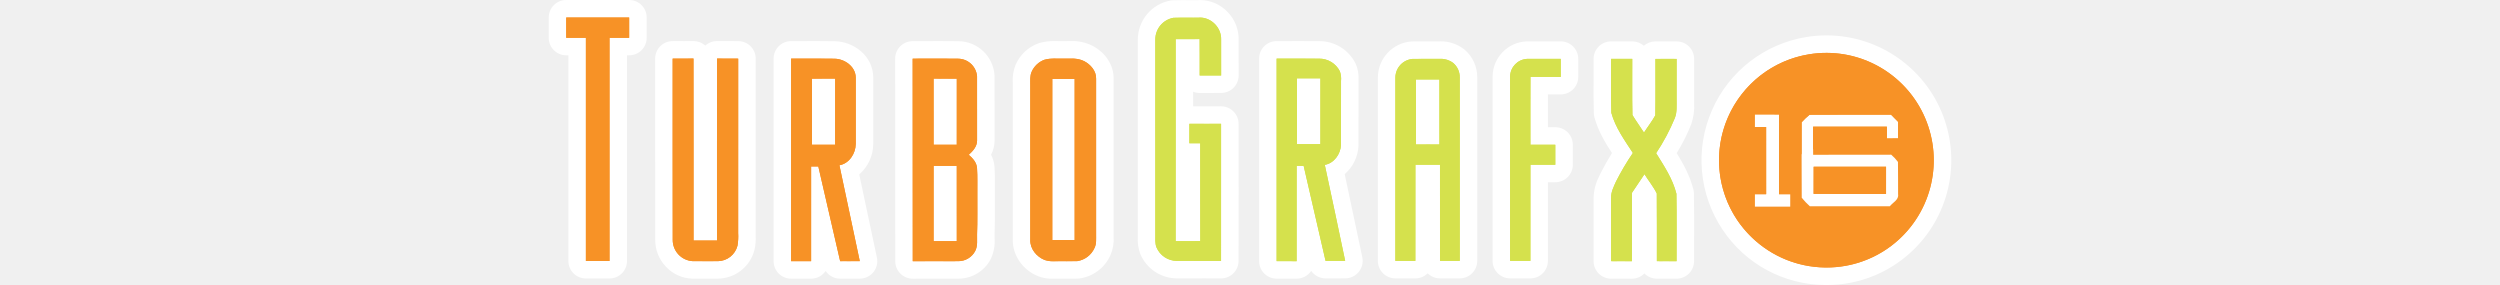
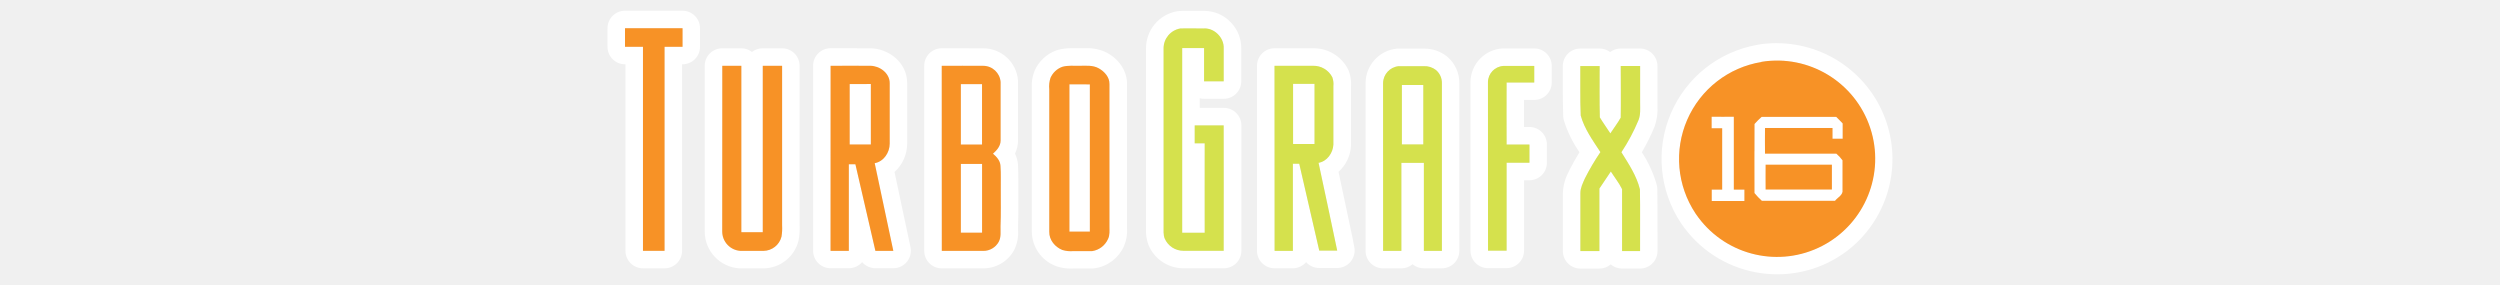
<svg xmlns="http://www.w3.org/2000/svg" id="Layer_1" data-name="Layer 1" viewBox="0 0 1000 114">
-   <path d="M378.693,31.45q2.009,0,4.02.01c-.018,8.808-.005,17.615-.009,26.427q-1.046.002-2.091.001-1.877,0-3.754-.001-1.71,0-3.421.004-.014-13.218-.005-26.441.746.001,1.491.001,1.884,0,3.768-.002m0-7-1.888.001-1.88.001-1.48-.001-.01,0a7,7,0,0,0-7,7l-.001,6.608q-.001,9.92.005,19.84a7,7,0,0,0,7,6.993l.021,0q1.701-.005,3.4-.004l1.874.001,1.88.001,2.101-.001a7,7,0,0,0,6.99-6.996q.002-4.81 0-9.618-.002-8.4.009-16.798a7,7,0,0,0-6.959-7.014q-2.032-.012-4.062-.01Z" fill="#fff" />
-   <path d="M429.855,31.565q.007,32.211.005,64.427-2.235.007-4.47.007-2.234,0-4.466-.007.014-32.211.005-64.427h8.927m0-7h-8.927a7,7,0,0,0-7,6.998q-.003,13.806-.001,27.613.001,18.407-.004,36.812a7,7,0,0,0,6.978,7.003q2.243.007,4.488.007,2.245,0,4.491-.007a7,7,0,0,0,6.979-7.003q-.008-18.409-.004-36.814.001-13.806-.001-27.612a7,7,0,0,0-7-6.998Z" fill="#fff" />
-   <path d="M528.161,31.336q0,13.163-.005,26.326-1.734-.005-3.467-.004-1.89,0-3.779.001-1.067,0-2.134-.001V31.336h9.384m0-7h-9.384a7,7,0,0,0-7,7V57.658a7,7,0,0,0,6.99,7l2.144.001,1.892-.001L524.69,64.659q1.723,0,3.447.004l.02,0a7,7,0,0,0,7-6.989q.015-9.406.006-18.813l-.002-7.525a7,7,0,0,0-7-7Z" fill="#fff" />
-   <path d="M575.761,31.79c.018,8.661.005,17.322.009,25.983q-.462.001-.923.001c-1.355,0-2.711-.004-4.066-.004-1.459,0-2.918.004-4.377.021-.046-8.666-.005-17.331-.018-25.997q1.063-.002,2.124-.001,1.894,0,3.787.001,1.731,0,3.463-.004m0-7-.021,0q-1.722.005-3.443.004l-1.891-.001-1.897-.001-2.135.001a7,7,0,0,0-6.99,7.011q.008,5.023-0,10.046c-.005,5.233-.009,10.644.019,15.977a7,7,0,0,0,7,6.963l.082-0c1.431-.017,2.863-.021,4.295-.021l2.024.002,2.042.002.933-.001a7,7,0,0,0,6.99-7.004q-.002-4.723-0-9.447.002-8.274-.009-16.547a7,7,0,0,0-7-6.985Z" fill="#fff" />
-   <path d="M334.066,31.451h.005m-.005,0c-.005,8.817.014,17.633-.009,26.45q-2.113-.019-4.223-.016-1.952,0-3.903.003-.568,0-1.135-.001-.007-13.218-.005-26.432,1.712-.005,3.424-.004,1.876,0,3.753.001,1.048,0,2.098-.001m0-7h-.01l-2.088.001-1.893-.001-1.86-.001q-1.723,0-3.444.004a7,7,0,0,0-6.979,7.007q.008,7.547.004,15.09-.001,5.668.001,11.338a7,7,0,0,0,6.99,6.996l1.146.001,1.958-.001,1.945-.001q2.079,0,4.16.015l.062 0a7,7,0,0,0,7-6.982q.022-8.512.01-17.024-.002-4.626-.001-9.252c.002-.064.003-.128.003-.192a6.998,6.998,0,0,0-6.989-7Zm0,14h0Z" fill="#fff" />
-   <path d="M373.444,66.347q2.004.012,4.01.01,1.885,0,3.77-.002.74,0,1.48.001.007,15.045.005,30.094-1.646.007-3.293.006-2.271,0-4.542-.003-.72,0-1.44.001c.005-10.034-.014-20.073.009-30.108m-0-7a7,7,0,0,0-7,6.984q-.022,9.685-.01,19.373.002,5.374.001,10.747a7,7,0,0,0,7,7.003h.01l1.429-.001,2.264.001,2.277.001q1.663,0,3.324-.006a7,7,0,0,0,6.969-7.01q-.012-9.024-.005-18.044.002-6.022 0-12.044a7,7,0,0,0-6.99-6.997l-1.491-.001-1.889.001-1.881.001q-1.985,0-3.969-.01l-.042-0Z" fill="#fff" />
-   <path d="M736.062,45.864c4.67,0,9.34.012,14.011.012q3.168,0,6.338-.01c.952.943,1.904,1.891,2.829,2.866-.037,2.211-.018,4.427-.018,6.638q-2.232,0-4.454.005c-.014-1.566-.014-3.131-.009-4.697h-29.526c.014,3.745-.037,7.494.027,11.238q5.362-.033,10.724-.028,6.008,0,12.015.007,4.245,0,8.491-.016a16.826,16.826,0,0,1,2.696,2.902c.101,4.303-.005,8.606.05,12.914.366,2.243-2.11,3.278-3.287,4.797H723.923a29.304,29.304,0,0,1-3.227-3.397c-.101-10.062-.014-20.124-.041-30.185a32.473,32.473,0,0,1,3.145-3.003q6.131-.052,12.263-.044m1.037,31.71q6.171,0,12.344-.007,2.486,0,4.972.004c0-3.626-.005-7.247.005-10.868q-5.35-.005-10.699-.004-5.851,0-11.701.001-3.279,0-6.559-.001c-.014,3.616.023,7.228-.018,10.845q5.828.036,11.656.03m-1.037-38.71c-4.921,0-8.721.014-12.322.044a7.001,7.001,0,0,0-4.074,1.35,23.088,23.088,0,0,0-3.068,2.798c-.261.272-.521.546-.793.807a7,7,0,0,0-2.151,5.068q.016,5.704-.002,11.409c-.01,6.164-.02,12.538.043,18.828a7,7,0,0,0,1.144,3.765,18.629,18.629,0,0,0,3.083,3.475c.329.307.64.598.839.816a7,7,0,0,0,5.161,2.271h32.026a7,7,0,0,0,5.448-2.605c.102-.098.315-.283.474-.423,1.351-1.178,4.847-4.227,4.359-9.235-.018-1.71-.012-3.463-.006-5.162.009-2.427.017-4.936-.041-7.45a7,7,0,0,0-.916-3.301,11.954,11.954,0,0,0-.836-1.27,6.975,6.975,0,0,0,1.791-4.676l-.002-1.675c-.003-1.674-.007-3.254.02-4.847a7,7,0,0,0-1.92-4.933c-.99-1.043-1.975-2.025-2.982-3.022a7,7,0,0,0-4.926-2.026l-.024,0q-3.156.011-6.314.01-3.499,0-6.997-.006-3.507-.004-7.014-.006Z" fill="#fff" />
-   <path d="M701.895,45.747q1.13.011,2.259.01c1.167,0,2.333-.005,3.5-.005,1.326,0,2.652.007,3.978.037-.046,10.629.005,21.259-.023,31.888,1.524.009,3.053.009,4.582.009,0,1.68-.005,3.355,0,5.036H701.886c-.005-1.68-.005-3.356,0-5.036H706.464q-.007-13.452-.005-26.899-2.293.007-4.573.005c-.005-1.68-.005-3.36.009-5.045m-0-7A7,7,0,0,0,694.896,45.69c-.014,1.71-.014,3.415-.009,5.121a7.003,7.003,0,0,0,4.577,6.55q.001,4.398-0,8.796-0,2.48-0,4.96a7.002,7.002,0,0,0-4.576,6.55c-.005,1.693-.005,3.381,0,5.074a7,7,0,0,0,7,6.981h14.305a7,7,0,0,0,7-7.019q-.005-1.667-.001-3.331l.001-1.686a7.003,7.003,0,0,0-4.574-6.568q.001-3.856-.003-7.713c-.004-5.767-.008-11.73.017-17.587a7,7,0,0,0-6.842-7.028c-1.52-.034-3.009-.039-4.136-.039l-1.766.003-1.734.003q-1.095,0-2.19-.009l-.069-0Z" fill="#fff" />
-   <path d="M730.256,110.493l-.328.002a46.059,46.059,0,0,1-37.995-20.592,46.437,46.437,0,0,1,31.209-71.649,45.265,45.265,0,0,1,7.38-.601,46.454,46.454,0,0,1,28.03,83.522,45.933,45.933,0,0,1-27.499,9.326S730.52,110.498,730.256,110.493Zm24.215-31.5c.171-.154.339-.301.501-.442.239-.208.569-.497.768-.704l-.003-.106c-.023-1.902-.018-3.803-.011-5.702.007-1.99.014-4.037-.018-6.055-.187-.191-.406-.396-.625-.598q-3.476.01-6.952.01l-12.13-.008q-5.358,0-10.719.028h-.021a3.495,3.495,0,0,1-1.113-.181c-.004,4.184.002,8.424.037,12.622.27.28.583.573.906.875.092.086.185.173.277.261Z" fill="#f79226" />
-   <path d="M730.521,21.152A42.955,42.955,0,0,1,756.443,98.382,42.514,42.514,0,0,1,731.054,107c-.257,0-.515-.003-.772-.008-.119.001-.236.002-.355.002A42.918,42.918,0,0,1,723.667,21.714a41.828,41.828,0,0,1,6.854-.562M701.886,50.792q2.28,0,4.573-.005.014,13.452.005,26.899H701.886c-.005,1.68-.005,3.355,0,5.036h14.305c-.005-1.68,0-3.356,0-5.036-1.529,0-3.058,0-4.582-.009.028-10.63-.023-21.259.023-31.888-1.326-.03-2.652-.037-3.978-.037-1.167,0-2.333.005-3.5.005q-1.129,0-2.259-.01c-.014,1.685-.014,3.365-.009,5.045m22.037,31.701h32.026c1.176-1.52,3.653-2.554,3.287-4.797-.055-4.308.05-8.611-.05-12.914a16.827,16.827,0,0,0-2.696-2.902q-4.247.019-8.493.016-6.005,0-12.01-.007-5.363,0-10.726.028c-.064-3.745-.014-7.494-.027-11.238h29.526c-.005,1.566-.005,3.131.009,4.697q2.225-.007,4.454-.005c0-2.211-.018-4.427.018-6.638-.925-.975-1.877-1.923-2.829-2.866q-3.168.011-6.335.01c-4.671,0-9.342-.012-14.013-.012q-6.132,0-12.264.044a32.472,32.472,0,0,0-3.145,3.003c.028,10.062-.06,20.124.041,30.186a29.304,29.304,0,0,0,3.227,3.397m6.597-68.34a48.974,48.974,0,0,0-7.953.648,49.937,49.937,0,0,0-33.529,77.071A49.598,49.598,0,0,0,729.927,113.994l.303-.001c.275.005.55.007.824.007a49.461,49.461,0,0,0,29.609-10.034,49.948,49.948,0,0,0-30.143-89.814Zm-2.874,54.751q4.17-.018,8.339-.015,2.999,0,5.999.004,3.006.003,6.012.004,2.118,0,4.235-.003c.002,1.025-.002,2.063-.006,3.126-.004,1.14-.008,2.303-.005,3.474H727.668c-.013-2.194-.019-4.395-.021-6.589Z" fill="#fff" />
-   <path d="M281.62,107.969q-2.284,0-4.566-.013a11.467,11.467,0,0,1-8.112-3.65,11.906,11.906,0,0,1-3.356-8.447c-.035-15.082-.03-30.264-.024-45.446q.004-13.485.001-26.971a3.5,3.5,0,0,1,3.488-3.502l4.718.001c1.193,0,2.386-.003,3.579-.019l.046-0a3.5,3.5,0,0,1,3.5,3.492q.051,22.091.023,44.185-.005,12.564-.002,25.127h2.388q.007-12.145-.002-24.288c-.006-14.757-.012-30.017.028-45.029a3.5,3.5,0,0,1,3.5-3.491c.021,0,.042,0,.062 0,1.098.02,2.194.023,3.291.023l2.365-.002c.927,0,1.855.003,2.782.015a3.5,3.5,0,0,1,3.455,3.504q-.032,23.324-.015,46.648l.001,23.126c-.008.466-.002.868.003,1.271a17.284,17.284,0,0,1-.381,4.622,11.696,11.696,0,0,1-11.216,8.839Z" fill="#f79226" />
-   <path d="M286.828,23.417c1.118.02,2.235.024,3.352.024.79,0,1.58-.002,2.37-.002.911,0,1.822.003,2.733.015q-.048,34.889-.014,69.778a22.05,22.05,0,0,1-.27,5.035,8.214,8.214,0,0,1-7.823,6.198l-.028-0q-2.747,0-5.496.004-2.288,0-4.575-.013a8.482,8.482,0,0,1-7.993-8.505c-.055-24.17-.009-48.341-.023-72.511q.668-.002,1.335-.002c1.131,0,2.261.003,3.391.003,1.201,0,2.403-.004,3.606-.02.055,24.267.005,48.538.023,72.804h9.384c.018-24.271-.037-48.538.027-72.809m-0-7a7,7,0,0,0-4.72,1.831,7,7,0,0,0-4.715-1.826l-.092.001c-1.172.015-2.343.019-3.513.019l-1.685-.002-1.706-.002-1.358.002a7,7,0,0,0-6.977,7.004q.008,13.461-.001,26.921c-.005,14.917-.011,30.342.024,45.518a15.44,15.44,0,0,0,4.328,10.842,14.92,14.92,0,0,0,10.534,4.729l.084.001q2.31.016,4.622.013l2.757-.002,2.739-.002a15.303,15.303,0,0,0,14.659-11.568,20.61,20.61,0,0,0,.465-5.442c-.005-.365-.011-.728-.004-1.09q.001-.066.001-.133.002-11.623-.002-23.247c-.003-15.249-.006-31.018.015-46.524a7,7,0,0,0-6.909-7.009c-.941-.012-1.883-.015-2.824-.015l-1.194.001-1.176.001c-1.075,0-2.151-.004-3.227-.023-.042-.001-.084-.001-.125-.001Z" fill="#fff" />
-   <path d="M336.057,107.965a3.5,3.5,0,0,1-3.411-2.717q-2.059-8.972-4.136-17.938-.279-1.208-.559-2.417.001,9.788-.004,19.574a3.5,3.5,0,0,1-3.5,3.497h-8.006a3.5,3.5,0,0,1-3.5-3.5V23.44a3.5,3.5,0,0,1,3.5-3.5c.006,0,1.805.007,2.699.007,1.31,0,6.568-.016,7.887-.016,2.274,0,4.549.012,6.821.055,5.711.077,11.887,4.511,11.948,10.988q.021,13.326,0,26.603A12.567,12.567,0,0,1,339.806,68.275q1.524,7.16,3.038,14.321,2.238,10.567,4.492,21.131a3.501,3.501,0,0,1-3.409,4.233q-1.969.007-3.937.006Zm-7.762-53.579s2.019-.001,2.268-0q.01-6.786.003-13.572l-0-5.862-2.272-0C328.296,38.859,328.296,54.386,328.296,54.386Z" fill="#f79226" />
-   <path d="M327.021,23.431c2.254,0,4.509.012,6.761.054,4.092.055,8.473,3.154,8.515,7.521q.021,13.28,0,26.565c-.032,3.832-2.591,7.823-6.532,8.533,2.728,12.786,5.411,25.576,8.148,38.357q-1.964.007-3.928.006-1.964,0-3.928-.001c-2.898-12.63-5.837-25.246-8.73-37.876-.957-.005-1.918-.005-2.875-.009q-.007,18.945-.005,37.885h-8.006V23.44q1.364.008,2.727.007c2.617,0,5.235-.016,7.853-.016m4.942,8.021q-1.874,0-3.748-.001-1.712,0-3.425.004.014,13.218.005,26.432.565.001,1.129.001,1.954,0,3.909-.003,2.11,0,4.223.016c.023-8.817.005-17.633.009-26.45q-1.052.002-2.102.001m-4.942-15.021q-1.974,0-3.948.008-1.953.006-3.905.008-1.345,0-2.688-.007l-.039-0a7,7,0,0,0-7,7v81.026a7,7,0,0,0,7,7h8.006a6.993,6.993,0,0,0,5.805-3.086,7.001,7.001,0,0,0,5.805,3.086l1.961.001,1.967.001q1.976,0,3.952-.006a7,7,0,0,0,6.82-8.466q-2.251-10.508-4.469-21.023-1.293-6.104-2.589-12.209a16.251,16.251,0,0,0,5.596-12.133c.014-8.868.014-17.813 0-26.634l-0-.055c-.083-8.801-8.069-14.356-15.42-14.455-1.956-.037-4.146-.055-6.855-.055Z" fill="#fff" />
-   <path d="M365.098,107.979a3.501,3.501,0,0,1-3.5-3.493q-.042-20.3-.019-40.6.007-20.212-.018-40.421a3.5,3.5,0,0,1,3.492-3.507l3.922-.012q3.249-.012,6.497-.016c2.601,0,5.201.011,7.8.047A11.183,11.183,0,0,1,394.319,30.417c.001.038.002.076.002.114q.021,7.537.009,15.079-.002,5.288 0,10.576a9.298,9.298,0,0,1-2.02,5.703,9.368,9.368,0,0,1,1.993,5.079c.173,2.44.157,4.868.141,7.215-.007,1.151-.016,2.303-0,3.453-.013,1.866-.006,3.659 0,5.453.014,3.508.028,7.134-.117,10.737-.015.459-.003.953.007,1.449a13.226,13.226,0,0,1-1.172,6.786,11.049,11.049,0,0,1-9.857,5.904l-11.688-.003q-3.248,0-6.498.017Zm14.106-15.023q-.006-7.315-.001-14.629l0-8.471s-2.119.001-2.267,0q-.012,7.97-.004,15.942l0,7.156Zm-0-38.567V48.295q-.001-6.674.003-13.345c-.16,0-2.273 0-2.273 0s-.001,14.051.002,19.437Z" fill="#f79226" />
-   <path d="M375.486,23.43c2.581,0,5.161.011,7.74.046l.017,0a7.675,7.675,0,0,1,7.578,7.063c.023,8.547,0,17.098.009,25.649.023,2.376-1.675,4.253-3.342,5.736,1.611,1.341,3.172,3.085,3.323,5.283.247,3.484.087,6.981.133,10.474-.041,5.333.101,10.671-.114,16.004-.073,2.266.348,4.692-.783,6.78a7.602,7.602,0,0,1-6.77,4.001q-1.574.004-3.147.003-4.259,0-8.517-.006-3.256,0-6.514.017c-.055-27.009.018-54.017-.037-81.021,3.475-.008,6.95-.028,10.424-.028m-.563,8.022q-.744,0-1.488-.001,0,13.218.005,26.441,1.711-.005,3.42-.004,1.879,0,3.758.001,1.043,0,2.088-.001c.005-8.812-.009-17.62.009-26.427q-2.008-.012-4.015-.01-1.888,0-3.776.002m-1.488,65.003q.72-.001,1.44-.001,2.27,0,4.541.003,1.647,0,3.293-.006-.021-15.052-.005-30.094-.742-.001-1.484-.001-1.885,0-3.77.002-2.004,0-4.006-.01c-.023,10.034-.005,20.073-.009,30.108m2.052-80.024q-3.256,0-6.514.016-1.963.007-3.927.012a7,7,0,0,0-6.984,7.014c.027,13.494.023,27.219.018,40.492-.005,13.282-.009,27.017.018,40.529a7,7,0,0,0,7,6.986l.042-0q3.236-.02,6.472-.017l4.25.003,4.267.003q1.581,0,3.163-.003a14.594,14.594,0,0,0,12.985-7.808,16.632,16.632,0,0,0,1.556-8.451c-.009-.469-.018-.913-.008-1.273.147-3.669.133-7.322.119-10.855-.007-1.781-.014-3.562-0-5.343q.001-.073-0-.146c-.014-1.104-.007-2.21.001-3.381.016-2.415.033-4.912-.151-7.496a12.278,12.278,0,0,0-1.367-4.827,12.251,12.251,0,0,0,1.403-5.725q-.006-5.264-0-10.528.004-7.557-.009-15.111-0-.114-.004-.228A14.581,14.581,0,0,0,383.275,16.476c-2.331-.031-4.808-.046-7.789-.046Zm4.948,15.021h0Z" fill="#fff" />
-   <path d="M421.116,107.979a11.658,11.658,0,0,1-4.578-.747,12.254,12.254,0,0,1-7.926-11.282l0-2.075q.007-30.057-0-60.125c.003-.323-0-.609-.003-.896a12.659,12.659,0,0,1,.843-5.535,12.483,12.483,0,0,1,7.179-6.725c.065-.023.131-.044.198-.064a18.448,18.448,0,0,1,5.175-.606c.445,0,.892.007,1.337.014.409.006.817.013,1.225.013.243,0,.486-.002.728-.009.031-.001.531.004.716.004.341,0,1.786-.019,2.165-.019a14.445,14.445,0,0,1,7.253,1.51c3.21,1.703,6.646,5.268,6.515,10.086q-.012,31.011.001,62.21c-.006.396-.001.731.003,1.068a12.283,12.283,0,0,1-.99,5.894,12.434,12.434,0,0,1-9.72,7.234c-.085.009-.17.014-.256.016-.897.021-1.794.027-2.691.027-.655,0-3.25-.014-3.892-.014q-.843,0-1.686.011Zm5.242-15.48c-.003-11.108-.003-57.434-.003-57.434h-1.927s.001,46.236-.003,57.434Z" fill="#f79226" />
-   <path d="M422.004,23.423c.852,0,1.706.027,2.555.027.276,0,.552-.003.827-.01q.311.006.626.006c.712,0,1.436-.018,2.159-.018a11.243,11.243,0,0,1,5.565,1.075c2.536,1.346,4.788,3.909,4.706,6.926q-.014,31.154,0,62.307c-.032,1.808.211,3.726-.623,5.406a9.052,9.052,0,0,1-6.922,5.306c-.868.02-1.736.026-2.604.026-1.305,0-2.609-.014-3.913-.014q-.859,0-1.719.01c-.072-.001-.145-.001-.217-.001-.441,0-.886.01-1.331.01a8.441,8.441,0,0,1-3.249-.485c-3.214-1.263-5.859-4.431-5.754-7.997q.007-31.119,0-62.248c.018-1.671-.165-3.433.536-5.003a8.94,8.94,0,0,1,5.15-4.852,15.068,15.068,0,0,1,4.207-.47m3.385,72.576q2.234,0,4.47-.007-.014-32.218-.005-64.427h-8.927q-.007,32.211-.005,64.427,2.232.007,4.466.007m-3.385-79.576a21.689,21.689,0,0,0-6.145.743q-.201.058-.398.128A15.856,15.856,0,0,0,406.232,25.944a16.085,16.085,0,0,0-1.124,6.947c.003.262.006.523.004.781l-0.0.08q.014,31.082,0,62.16c-.126,6.177,4.031,12.154,10.151,14.58a15.099,15.099,0,0,0,5.853.987c.249,0,.497-.003.746-.005.196-.002.391-.004.586-.004l.158.001.06 0.0.093-.001q.812-.011,1.625-.01c.639,0,1.279.003,1.919.007.665.003,1.329.007,1.994.007.922,0,1.845-.007,2.767-.028q.257-.006.514-.031a15.968,15.968,0,0,0,12.54-9.211,15.683,15.683,0,0,0,1.33-7.446c-.004-.301-.009-.601-.004-.897q.001-.063.001-.126-.007-31.113-0-62.227c.099-5.312-3.101-10.343-8.377-13.163a17.907,17.907,0,0,0-8.894-1.917c-.393,0-.785.005-1.177.01-.329.004-.657.009-.983.009-.163,0-.326-.001-.488-.004q-.069-.001-.138-.001-.095,0-.19.003c-.212.006-.424.008-.637.008-.388,0-.777-.006-1.167-.012-.463-.007-.926-.014-1.388-.014Z" fill="#fff" />
-   <path d="M737.225,81.074q-5.902,0-11.804-.03a3.501,3.501,0,0,1-3.479-3.54c.025-2.182.021-4.362.018-6.543q-.003-2.137.001-4.274a3.499,3.499,0,0,1,3.5-3.486l28.961.004a3.499,3.499,0,0,1,3.497,3.509q-.01,3.996-.005,7.996l.001,2.863a3.499,3.499,0,0,1-3.5,3.5l-5.099-.005Z" fill="#f79226" />
-   <path d="M725.462,66.699q3.272.002,6.545.001,5.858,0,11.718-.001,5.347,0,10.696.004c-.009,3.621-.005,7.242-.005,10.868q-2.488-.005-4.974-.004-6.171,0-12.343.007-5.828,0-11.655-.03c.041-3.616.005-7.228.018-10.845m-0-7a7,7,0,0,0-7,6.973c-.005,1.433-.003,2.866-.001,4.298.004,2.135.007,4.343-.017,6.493A7,7,0,0,0,725.4,84.544c3.393.021,7.001.03,11.699.03q3.088,0,6.177-.003,3.083-.003,6.166-.003,2.481,0,4.96.004h.013a7,7,0,0,0,7-7l-.001-2.718q-.001-4.068.005-8.132a7,7,0,0,0-6.993-7.018q-5.351-.005-10.702-.004h-.114l-5.804.001-5.801.001-6.542-.001Z" fill="#fff" />
-   <path d="M234.354,107.891a3.5,3.5,0,0,1-3.5-3.5V18.626h-4.365a3.5,3.5,0,0,1-3.5-3.5V7a3.5,3.5,0,0,1,3.5-3.5h25.178a3.5,3.5,0,0,1,3.5,3.5v8.125a3.5,3.5,0,0,1-3.5,3.5H247.302v85.766a3.5,3.5,0,0,1-3.5,3.5Z" fill="#f79226" />
-   <path d="M251.667,7v8.125h-7.865v89.266h-9.448V15.125h-7.864V7h25.177m0-7H226.489a7,7,0,0,0-7,7v8.125a7,7,0,0,0,7,7h.865v82.266a7,7,0,0,0,7,7h9.448a7,7,0,0,0,7-7V22.125h.865a7,7,0,0,0,7-7V7a7,7,0,0,0-7-7Z" fill="#fff" />
-   <path d="M488.396,107.865q-3.312-.021-6.623-.018l-11.061.009a12.394,12.394,0,0,1-11.361-7.604,13.484,13.484,0,0,1-.729-5.427c.005-.36.011-.72.004-1.075l.001-22.462q.003-27.673-.006-55.346A12.318,12.318,0,0,1,468.844,3.661a3.542,3.542,0,0,1,.4-.039c1.08-.042,2.254-.061,3.696-.061.743,0,1.487.005,2.23.01.729.005,1.457.009,2.186.009q.922,0,1.845-.013.471-.042.939-.042A11.786,11.786,0,0,1,488.596,7.311a11.919,11.919,0,0,1,3.358,8.635l-.003,2.692c-.005,3.843-.011,7.685.008,11.523a3.5,3.5,0,0,1-3.467,3.517c-1.322.013-2.643.016-3.964.016l-4.662-.002a3.5,3.5,0,0,1-3.5-3.49q-.007-2.734,0-5.467.004-2.788-0-5.575c-.367 0-2.1,0-2.6-.001q-.018,13.748-.015,27.498a3.481,3.481,0,0,1,1.987-.624l7.698.002q2.484,0,4.968-.016h.027a3.5,3.5,0,0,1,3.5,3.496c.022,17.991.046,36.58-.014,54.862a3.5,3.5,0,0,1-3.5,3.488ZM476.607,92.956q-.029-10.481-.011-20.961.003-5.59.002-11.18h-.852a3.486,3.486,0,0,1-1.994-.623q.001,2.247.001,4.493.004,14.136.001,28.269S476.353,92.957,476.607,92.956Z" fill="#d5e14d" />
-   <path d="M480.141,7.026a8.703,8.703,0,0,1,8.313,8.833c-.005,4.775-.018,9.549.005,14.319q-1.96.019-3.918.015-1.809,0-3.618-.003-.528,0-1.056.001c-.014-4.852.027-9.7-.023-14.553q-2.286.023-4.571.021-2.5,0-5.001-.017-.062,40.403-.018,80.811.791-.003,1.581-.003c1.336,0,2.673.005,4.01.005,1.424,0,2.849-.006,4.274-.03-.05-13.037-.009-26.075-.023-39.112h-4.349V49.533q1.001-.002,2.002-.002,2.831,0,5.663.004,2.509,0,5.02-.016.034,27.425-.014,54.846-3.306-.021-6.612-.018c-3.282,0-6.564.009-9.846.009q-.622,0-1.244-0l-.022,0a8.864,8.864,0,0,1-8.086-5.388c-.677-1.68-.449-3.52-.481-5.283q-0-38.906-.005-77.812a8.823,8.823,0,0,1,7.256-8.753c1.185-.046,2.371-.058,3.557-.058,1.473,0,2.948.019,4.422.019.681,0,1.361-.004,2.042-.016a7.042,7.042,0,0,1,.742-.039m.001-7h-.001c-.37,0-.743.015-1.113.044q-.835.012-1.67.011c-.722,0-1.444-.005-2.165-.01-.752-.005-1.505-.01-2.256-.01-1.486,0-2.702.02-3.826.063a6.999,6.999,0,0,0-.8.077,15.908,15.908,0,0,0-13.187,15.797q.015,27.671.006,55.34L455.128,93.685q0,.064.001.127c.006.317-0.0.638-.005.959a16.688,16.688,0,0,0,.984,6.794,15.96,15.96,0,0,0,14.586,9.791l1.266 0q2.466,0,4.933-.005,2.457-.003,4.913-.005,3.285,0,6.569.018l.044 0a7,7,0,0,0,7-6.977c.06-18.288.036-36.879.014-54.858a7.017,7.017,0,0,0-7.001-7.011l-.052 0q-2.483.019-4.967.016l-2.825-.002-2.839-.002-.497 0q0-2.919.001-5.844a6.98,6.98,0,0,0,2.613.504h.011l1.045-.001,1.802.001,1.816.001q1.992,0,3.985-.016a7,7,0,0,0,6.933-7.033c-.018-3.793-.013-7.663-.008-11.406l.003-2.719a15.439,15.439,0,0,0-4.317-11.115A15.297,15.297,0,0,0,480.142.026Z" fill="#fff" />
-   <path d="M513.83,107.965c-1.069,0-2.139-.001-3.207-.009a3.5,3.5,0,0,1-3.476-3.502q.016-32.386.003-64.774l-.003-16.235a3.501,3.501,0,0,1,3.5-3.5l10.028-.008q3.413,0,6.824.021l.085-0a12.768,12.768,0,0,1,11.51,7.021,9.945,9.945,0,0,1,.816,4.675c-.002.221-.005.441-.001.659-.012,4.836-.011,9.6-.009,14.364q.001,5.665-.004,11.331c0,.059-.002.118-.005.177a12.371,12.371,0,0,1-5.927,9.932c2.326,10.79,4.624,21.713,6.853,32.305l.674,3.205a3.5,3.5,0,0,1-3.418,4.221q-3.932.007-7.853.005a3.5,3.5,0,0,1-3.411-2.717q-2.316-10.084-4.647-20.158.001,9.75-.014,19.502a3.501,3.501,0,0,1-3.5,3.492Zm8.447-53.806,2.384-0q.007-7.541.002-15.082l-.001-4.24h-2.385Z" fill="#d5e14d" />
-   <path d="M520.689,23.437q3.393,0,6.786.021.056-.001.111-.001a9.222,9.222,0,0,1,8.353,5.036,8.774,8.774,0,0,1,.471,3.882c-.023,8.542,0,17.084-.014,25.626-.188,3.621-2.751,7.311-6.482,7.938,2.77,12.79,5.457,25.599,8.153,38.407q-3.928.007-7.846.005-4.367-19.014-8.766-38.009-1.401.014-2.792.018c-.009,12.703.014,25.406-.014,38.11q-1.337-.007-2.673-.006-1.065,0-2.129.001-1.601,0-3.2-.009.02-40.506-0-81.012.588 0,1.177 0c2.954,0,5.91-.008,8.865-.008m.225,34.223q1.888,0,3.775-.001,1.734,0,3.468.004.021-13.163.005-26.327h-9.384V57.658q1.069.002,2.137.001m-.225-41.223q-2.221,0-4.443.004-2.212.003-4.423.004l-1.171-0h-.006a7,7,0,0,0-7,7.001l.003,13.724q.007,33.642-.002,67.283a7,7,0,0,0,6.952,7.003q1.623.011,3.248.009l1.067-0,1.061-0q1.318,0,2.637.006l.036 0a7.001,7.001,0,0,0,5.826-3.12,7,7,0,0,0,5.746,3.001q3.927,0,7.859-.005a7,7,0,0,0,6.838-8.442l-.779-3.699c-2.04-9.693-4.139-19.666-6.264-29.559a15.892,15.892,0,0,0,5.512-11.282q.009-.175.009-.351.009-5.703.004-11.406-.002-7.106.01-14.213 0-.072-.001-.144c-.003-.187-.001-.377.001-.567a13.331,13.331,0,0,0-1.158-6.214,16.108,16.108,0,0,0-14.666-9.012l-.098.001q-3.399-.025-6.799-.021Z" fill="#fff" />
-   <path d="M558.145,107.851a3.499,3.499,0,0,1-3.5-3.501V74.688q-.003-21.864.005-43.729a11.074,11.074,0,0,1,10.163-10.882c.038-.002.076-.003.114-.003,1.317-.019,2.634-.023,3.952-.023l4.278.005q1.408,0,2.815-.011l.204-.001a11.546,11.546,0,0,1,7.351,2.46,10.885,10.885,0,0,1,3.867,8.465c-.003,16.301,0,73.382,0,73.382a3.501,3.501,0,0,1-3.5,3.5h-7.896a3.5,3.5,0,0,1-3.5-3.499s0-28.796-.003-34.955c0,0-2.406.001-2.835.001q-.009,7.768-.004,15.536.001,9.715-.01,19.429a3.501,3.501,0,0,1-3.5,3.493Zm14.125-53.58V48.282q.001-6.494-.004-12.988l-2.378-.001q0,3.272-.003,6.545-.006,6.216.004,12.432c.292-0.0.583-0.0.875-0Z" fill="#d5e14d" />
-   <path d="M576.178,23.544a8.042,8.042,0,0,1,5.126,1.663,7.4,7.4,0,0,1,2.591,5.754q-.007,36.695,0,73.39h-7.897q-.007-19.226-.005-38.457-2.46.003-4.92.005-2.455,0-4.909-.009c-.023,12.822.005,25.644-.018,38.467q-2.002-.007-4.001-.006-2,0-4.001.001.007-36.695.005-73.39a7.551,7.551,0,0,1,6.825-7.388c1.297-.018,2.593-.022,3.89-.022,1.433,0,2.865.006,4.298.006q1.42,0,2.84-.011.087-.001.175-.001m-3.881,8.25q-1.894,0-3.787-.001-1.062,0-2.124.001c.014,8.666-.027,17.331.018,25.997,1.458-.017,2.917-.021,4.375-.021,1.355,0,2.71.004,4.064.004q.463,0,.926-.001c-.005-8.661.009-17.322-.009-25.983q-1.733.005-3.463.004m3.881-15.25q-.132,0-.263.002-1.376.012-2.752.01l-2.135-.003-2.163-.003c-1.328,0-2.657.005-3.985.023q-.115.002-.229.007A14.473,14.473,0,0,0,551.15,30.926q-.013,22.066-.005,44.07.002,14.677 0,29.354a7,7,0,0,0,7,7.001l2.004-.001,1.997-.001q1.988,0,3.977.006l.024,0a7,7,0,0,0,4.928-2.029,6.978,6.978,0,0,0,4.923,2.024h7.897a7,7,0,0,0,7-7l-.001-24.464q-.001-24.462.001-48.925a14.425,14.425,0,0,0-5.17-11.183,15.05,15.05,0,0,0-9.547-3.236Z" fill="#fff" />
-   <path d="M604.037,107.851a3.499,3.499,0,0,1-3.5-3.501c.003-16.409,0-73.838,0-73.838a10.626,10.626,0,0,1,10.181-10.453c1.403-.006,2.766-.008,4.129-.008l6.996.005,2.451-.002a3.499,3.499,0,0,1,3.5,3.5v7.21a3.501,3.501,0,0,1-3.5,3.5c-.003,0-8.029.001-8.624-0q-.023,7.427-.007,14.853.003,2.635.004,5.27c.45,0,6.452.001,6.452.001a3.5,3.5,0,0,1,3.5,3.5l-.001,2.255c-.002,1.911-.004,3.822.006,5.733a3.501,3.501,0,0,1-3.489,3.518q-2.109.006-4.217.006l-2.254-.002q-.007,9.948-.002,19.899l.001,15.056a3.5,3.5,0,0,1-3.5,3.499Z" fill="#d5e14d" />
-   <path d="M614.892,23.552q3.487,0,6.974.005,1.213,0,2.428-.002v7.21q-.972-.002-1.944-.002-2.462,0-4.923.003-2.621,0-5.241-.02c-.05,9.05-.014,18.096-.018,27.146q2.475-.007,4.952-.006,2.499,0,5.0.001c0,2.669-.009,5.338.005,8.006q-2.104.006-4.208.005-2.874,0-5.748-.005-.021,19.226-.005,38.457h-8.125q.007-36.922,0-73.839a7.186,7.186,0,0,1,6.734-6.954q2.061-.008,4.121-.007m0-7q-2.075,0-4.149.007l-.078.001a14.182,14.182,0,0,0-13.627,13.899l-0.0.054.001,24.611q.001,24.612-.001,49.227a7,7,0,0,0,7,7.001h8.125a7,7,0,0,0,7-6.997q.003-7.695-0-15.391-.002-8.032-0-16.064,1.49-.001,2.981-.005a7,7,0,0,0,6.981-7.036c-.01-1.891-.008-3.783-.006-5.674l.002-2.296a7,7,0,0,0-7-7l-2.498-.001-.456-0q-.001-.865-.002-1.729c-.004-3.744-.007-7.567-.001-11.393l.733-.001,2.455-.002,1.928.002h.016a7,7,0,0,0,7-7V23.554a7,7,0,0,0-7-7l-.014,0-2.414.002-3.48-.003-3.494-.003Z" fill="#fff" />
-   <path d="M652.711,107.984c-1.14-.018-2.278-.021-3.417-.021l-4.871.003a3.501,3.501,0,0,1-3.487-3.498l.001-9.941q.003-7.731-.005-15.461a16.46,16.46,0,0,1,1.961-7.18s.356-.786.378-.831a100.961,100.961,0,0,1,5.689-9.877c-3.06-4.626-6.222-9.41-7.797-15.095a3.469,3.469,0,0,1-.125-.819c-.148-4.5-.126-9.05-.104-13.451.014-2.742.027-5.484.001-8.225a3.501,3.501,0,0,1,3.5-3.534h8.469a3.5,3.5,0,0,1,3.5,3.476c.02,2.873.009,5.748-.002,8.623-.016,4.215-.032,8.564.054,12.836.373.594.762,1.186,1.163,1.784.356-.531.698-1.058,1.016-1.589.067-4.634.054-9.346.04-13.913-.008-2.572-.016-5.145-.01-7.716a3.5,3.5,0,0,1,3.482-3.492q2.272-.011,4.543-.012,1.992,0,3.985.012a3.5,3.5,0,0,1,3.477,3.518c-.018,3.51-.015,7.02-.011,10.53l.002,5.591c-.007.519-.001.999.005,1.479a18.736,18.736,0,0,1-.928,7.253,75.494,75.494,0,0,1-6.649,12.822c2.967,4.743,5.971,9.665,7.392,15.411a3.499,3.499,0,0,1,.102.773c.117,6.155.096,12.402.075,18.443q-.015,4.293-.015,8.586a3.501,3.501,0,0,1-3.5,3.505h-.024q-1.727-.012-3.452-.01h-4.408a3.501,3.501,0,0,1-3.493-3.489q-.016-5.238.001-10.477c.009-5.166.018-10.498-.03-15.749-.418-.77-.903-1.532-1.425-2.307q-.759,1.118-1.512,2.24-.001,3.916.006,7.83c.008,6.059.016,12.323-.024,18.492a3.501,3.501,0,0,1-3.5,3.478Z" fill="#d5e14d" />
-   <path d="M666.708,23.551q1.972,0,3.944.012c-.027,5.379-.005,10.758-.009,16.137-.032,2.499.238,5.081-.687,7.471a81.287,81.287,0,0,1-7.507,14.095c3.191,5.127,6.651,10.318,8.116,16.242.169,8.982.046,17.981.06,26.967q-1.705-.012-3.409-.01-1.603,0-3.206.002-.631,0-1.263-.001c-.027-9.027.055-18.055-.037-27.077-1.328-2.733-3.328-5.123-4.921-7.718-1.639,2.509-3.36,4.958-5.008,7.457-.005,9.119.041,18.238-.018,27.357-1.16-.017-2.319-.022-3.477-.022-1.237,0-2.473.005-3.709.005q-.57,0-1.141-.002c-.005-8.469.009-16.938-.005-25.406-.037-2.298,1.062-4.399,1.973-6.445a102.798,102.798,0,0,1,6.748-11.435c-3.305-5.067-6.981-10.13-8.615-16.031-.238-7.187-.032-14.397-.101-21.593h8.469c.05,7.485-.105,14.978.073,22.458,1.437,2.399,3.113,4.656,4.614,7.022,1.474-2.316,3.2-4.482,4.527-6.889.128-7.521.027-15.056.046-22.582q2.272-.011,4.543-.012m0-7q-2.288,0-4.577.012A6.973,6.973,0,0,0,657.54,18.309a6.974,6.974,0,0,0-4.636-1.755h-8.469a7,7,0,0,0-7,7.067c.026,2.699.012,5.472-.002,8.153-.022,4.44-.046,9.031.106,13.605a6.999,6.999,0,0,0,.25,1.637c1.491,5.385,4.291,10.04,7.002,14.196-1.786,2.871-3.323,5.607-4.655,8.283q-.067.135-.128.272c-.099.224-.201.448-.304.673a19.96,19.96,0,0,0-2.274,8.671q.012,7.594.005,15.187-.002,5.086-0,10.172a7,7,0,0,0,6.977,6.996l1.164.002,1.868-.003,1.841-.003c1.124,0,2.248.004,3.373.021.035.001.069.001.104.001a7,7,0,0,0,4.896-1.998q.053-.052.104-.104a6.979,6.979,0,0,0,4.971,2.084l1.276.001,1.609-.001,1.597-.001q1.68,0,3.36.01l.049 0a7,7,0,0,0,7-7.011q-.007-4.284.015-8.571c.02-6.059.041-12.324-.075-18.517a7.003,7.003,0,0,0-.203-1.548c-1.354-5.477-4.035-10.281-6.681-14.589a71.605,71.605,0,0,0,5.82-11.581,21.973,21.973,0,0,0,1.148-8.518c-.005-.452-.011-.902-.005-1.35l.001-.084q.002-2.852-.002-5.704c-.003-3.467-.007-6.935.011-10.402a7,7,0,0,0-6.955-7.036q-1.995-.013-3.99-.012Z" fill="#fff" />
-   <path d="M723.667,21.714a42.951,42.951,0,0,1,32.776,76.668,43.095,43.095,0,0,1-61.588-10.405A42.937,42.937,0,0,1,723.667,21.714ZM701.895,45.747c-.014,1.685-.014,3.365-.009,5.045q2.28,0,4.573-.005.014,13.452.005,26.899h-4.578c-.005,1.68-.005,3.355,0,5.035h14.305c-.005-1.68,0-3.355,0-5.035-1.529,0-3.058,0-4.582-.009.027-10.629-.023-21.259.023-31.888C708.387,45.715,705.141,45.779,701.895,45.747Zm18.76,3.163c.027,10.062-.06,20.124.041,30.186a29.306,29.306,0,0,0,3.227,3.397h32.026c1.176-1.52,3.653-2.554,3.287-4.797-.055-4.308.05-8.611-.05-12.914a16.828,16.828,0,0,0-2.696-2.902c-10.41.046-20.819-.027-31.229.037-.064-3.745-.014-7.494-.027-11.238H754.759c-.005,1.566-.005,3.131.009,4.697q2.225-.007,4.454-.005c0-2.211-.018-4.427.018-6.638-.925-.975-1.877-1.923-2.829-2.866-10.872.037-21.744-.05-32.612.041A32.476,32.476,0,0,0,720.655,48.91Z" fill="#f79226" />
-   <path d="M269.062,23.44c2.779-.009,5.553.018,8.331-.018.055,24.267.005,48.538.023,72.804h9.384c.018-24.271-.037-48.538.027-72.809,2.82.05,5.635,0,8.455.037q-.048,34.889-.014,69.778a22.049,22.049,0,0,1-.27,5.035,8.213,8.213,0,0,1-7.851,6.198c-3.355,0-6.716.014-10.071-.009a8.482,8.482,0,0,1-7.993-8.505C269.03,71.781,269.076,47.61,269.062,23.44Z" fill="#f79226" />
-   <path d="M316.442,23.44c5.777.032,11.563-.064,17.34.046,4.092.055,8.473,3.154,8.515,7.521q.021,13.28,0,26.565c-.032,3.832-2.591,7.823-6.532,8.533,2.728,12.786,5.411,25.576,8.148,38.357-2.618.009-5.237.005-7.855.005-2.898-12.63-5.837-25.246-8.73-37.876-.957-.005-1.918-.005-2.875-.009q-.007,18.945-.005,37.885h-8.006Zm8.35,8.016q.014,13.218.005,26.432c3.085.005,6.171-.014,9.261.014.023-8.817.005-17.633.009-26.45C330.971,31.455,327.881,31.446,324.791,31.455Z" fill="#f79226" />
-   <path d="M365.062,23.458c6.056-.014,12.113-.064,18.164.018a7.675,7.675,0,0,1,7.594,7.063c.023,8.547,0,17.098.009,25.649.023,2.376-1.675,4.253-3.342,5.736,1.611,1.341,3.172,3.085,3.323,5.283.247,3.484.087,6.981.133,10.474-.041,5.333.101,10.671-.114,16.004-.073,2.266.348,4.692-.783,6.78a7.602,7.602,0,0,1-6.77,4.001c-6.061.014-12.117-.023-18.178.014C365.043,77.471,365.117,50.462,365.062,23.458Zm8.373,7.993q0,13.218.005,26.441c3.09-.009,6.175,0,9.265-.005.005-8.812-.009-17.62.009-26.427C379.619,31.442,376.529,31.455,373.434,31.451Zm.009,34.896c-.023,10.034-.005,20.073-.009,30.108,3.09-.005,6.185.009,9.274-.005q-.021-15.052-.005-30.094C379.619,66.351,376.529,66.365,373.443,66.347Z" fill="#f79226" />
-   <path d="M417.797,23.893c2.463-.71,5.058-.385,7.59-.453,2.788.055,5.8-.343,8.35,1.062,2.536,1.346,4.788,3.909,4.706,6.926q-.014,31.154,0,62.307c-.032,1.808.211,3.726-.623,5.406a9.052,9.052,0,0,1-6.922,5.306c-2.747.064-5.493-.014-8.235.023a12.724,12.724,0,0,1-4.797-.476c-3.214-1.263-5.859-4.431-5.754-7.997q.007-31.119,0-62.248c.018-1.671-.165-3.433.536-5.003A8.94,8.94,0,0,1,417.797,23.893Zm3.131,7.672q-.007,32.211-.005,64.427,4.463.014,8.936,0-.014-32.218-.005-64.427Z" fill="#f79226" />
-   <path d="M725.462,66.699q14.475.007,28.959.005c-.009,3.621-.005,7.242-.005,10.868-9.659-.018-19.318.032-28.972-.027C725.484,73.928,725.448,70.316,725.462,66.699Z" fill="#f79226" />
-   <polygon points="234.354 15.125 226.489 15.125 226.489 7 251.667 7 251.667 15.125 243.802 15.125 243.802 104.391 234.354 104.391 234.354 15.125" fill="#f79226" />
-   <path d="M462.123,15.873a8.823,8.823,0,0,1,7.256-8.753c3.337-.128,6.679.005,10.021-.055,4.811-.508,9.311,4.033,9.055,8.794-.005,4.775-.018,9.549.005,14.319-2.866.027-5.727.009-8.592.014-.014-4.852.027-9.7-.023-14.553-3.191.032-6.381.023-9.572.005q-.062,40.403-.018,80.811c3.287-.014,6.574.027,9.865-.027-.05-13.037-.009-26.075-.023-39.112h-4.349V49.533c4.225-.009,8.455.018,12.685-.014q.034,27.425-.014,54.846c-5.901-.037-11.801-.005-17.702-.009a8.863,8.863,0,0,1-8.107-5.388c-.677-1.68-.449-3.52-.481-5.283Q462.128,54.779,462.123,15.873Z" fill="#d5e14d" />
-   <path d="M510.647,23.444c5.608.005,11.22-.027,16.828.014a9.232,9.232,0,0,1,8.464,5.035,8.775,8.775,0,0,1,.472,3.882c-.023,8.542,0,17.084-.014,25.626-.188,3.621-2.751,7.311-6.482,7.938,2.77,12.79,5.457,25.599,8.153,38.407q-3.928.007-7.846.005-4.367-19.014-8.766-38.009-1.401.014-2.792.018c-.009,12.703.014,25.406-.014,38.11-2.669-.014-5.338.005-8.001-.014Q510.668,63.95,510.647,23.444Zm8.13,7.892V57.658c3.127.005,6.253-.005,9.38.005q.021-13.163.005-26.326Z" fill="#d5e14d" />
-   <path d="M558.15,30.961a7.551,7.551,0,0,1,6.825-7.388c3.676-.05,7.352.005,11.028-.027a8.106,8.106,0,0,1,5.301,1.662,7.399,7.399,0,0,1,2.591,5.754q-.007,36.695,0,73.39h-7.897q-.007-19.226-.005-38.457c-3.278.005-6.555.009-9.828-.005-.023,12.822.005,25.644-.018,38.467-2.669-.009-5.333-.005-8.002-.005Q558.152,67.656,558.15,30.961Zm8.235.833c.014,8.666-.027,17.331.018,25.997,3.122-.037,6.244-.014,9.366-.018-.005-8.661.009-17.322-.009-25.983C572.634,31.799,569.512,31.79,566.386,31.794Z" fill="#d5e14d" />
-   <path d="M604.037,30.512a7.186,7.186,0,0,1,6.734-6.954c4.509-.018,9.014.005,13.523-.005v7.21c-4.038-.009-8.075.018-12.108-.018-.05,9.05-.014,18.096-.018,27.146,3.314-.009,6.633-.005,9.952-.005,0,2.669-.009,5.338.005,8.006q-4.978.014-9.957,0-.021,19.226-.005,38.457h-8.125Q604.044,67.429,604.037,30.512Z" fill="#d5e14d" />
-   <path d="M644.436,23.554h8.469c.05,7.485-.105,14.978.073,22.458,1.437,2.399,3.113,4.656,4.614,7.022,1.474-2.316,3.2-4.482,4.527-6.889.128-7.521.027-15.056.046-22.582q4.244-.021,8.487,0c-.027,5.379-.005,10.758-.009,16.136-.032,2.499.238,5.081-.687,7.471a81.287,81.287,0,0,1-7.507,14.095c3.191,5.127,6.651,10.318,8.116,16.242.169,8.982.046,17.981.06,26.967-2.628-.018-5.251-.005-7.878-.009-.027-9.027.055-18.055-.037-27.077-1.328-2.733-3.328-5.122-4.921-7.718-1.639,2.509-3.36,4.958-5.008,7.457-.005,9.119.041,18.238-.018,27.356-2.779-.041-5.553-.009-8.327-.018-.005-8.469.009-16.938-.005-25.406-.037-2.298,1.062-4.399,1.973-6.445a102.778,102.778,0,0,1,6.748-11.435c-3.305-5.068-6.981-10.131-8.615-16.031C644.298,37.96,644.504,30.75,644.436,23.554Z" fill="#d5e14d" />
+   <path d="M710.73,24.25A39.23,39.23,0,1,1,679.35,87c-.39-.53-.77-1.06-1.14-1.61a39.32,39.32,0,0,1,26.35-60.59v0a40.47,40.47,0,0,1,6.17-.48m-26.08,27h4.22V75.84h-4.18v4.57h13.08V75.84h-4.24V46.69c-2.35,0-4.72,0-7.1,0h-1.78v4.54M701.8,49.6v0c0,9.19-.06,18.39,0,27.6a27.87,27.87,0,0,0,2.95,3.1H734c1.07-1.39,3.34-2.33,3-4.38,0-3.94,0-7.88,0-11.81a15.51,15.51,0,0,0-2.46-2.66H706c-.06-3.42,0-6.85,0-10.27h27v4.29h4.07V49.37c-.84-.92-1.72-1.76-2.58-2.62H704.65a30.66,30.66,0,0,0-2.85,2.85m8.93-32.35a46.64,46.64,0,0,0-7.26.57,5.41,5.41,0,0,0-.58.12,46.32,46.32,0,0,0-30.51,71.28c.46.67.91,1.31,1.37,1.93a46.41,46.41,0,0,0,65,9.28l0,0a46.32,46.32,0,0,0-28-83.15Zm-1.94,51.17H730c0,.53,0,1,0,1.56v3.29H708.81c0-1.61,0-3.23,0-4.85Z" fill="#fff" />
+   <path d="M312.84,26.32V90.11a20.07,20.07,0,0,1-.25,4.58,7.52,7.52,0,0,1-7.18,5.66h-9.2a7.77,7.77,0,0,1-7.32-7.78c0-22.06.05-44.16,0-66.25h7.62c0,22.19,0,44.38,0,66.56h8.57V26.32h7.73m0-7h-7.73a7,7,0,0,0-4.29,1.46,6.94,6.94,0,0,0-4.28-1.46h-7.62a7,7,0,0,0-7,7q0,19.35,0,38.7,0,13.78,0,27.55a14.77,14.77,0,0,0,13.9,14.77h9.73a14.55,14.55,0,0,0,13.85-10.94,4.88,4.88,0,0,0,.12-.55,26.88,26.88,0,0,0,.35-5.94V26.32a7,7,0,0,0-7-7Z" fill="#fff" />
+   <path d="M342.81,26.29q2.64,0,5.28,0c3.74,0,7.75,2.88,7.79,6.87V57.47c0,3.51-2.37,7.15-6,7.8,2.5,11.7,5,23.39,7.45,35.08h-7.17q-4-17.32-8-34.64h-2.63v34.64h-7.31v-74c3.52,0,7,0,10.57,0m-2.94,31.5h8.47V33.61l-8.47,0V57.79m2.94-38.5H337.5l-5.26,0a7,7,0,0,0-7,7v74a7,7,0,0,0,7,7h7.31a7,7,0,0,0,5.31-2.44,7,7,0,0,0,5.31,2.44h7.17a7,7,0,0,0,6.85-8.47q-2.08-9.7-4.13-19.41l-2.25-10.61a15.37,15.37,0,0,0,5.06-11.39V33.11c-.1-8.41-7.71-13.71-14.7-13.79l-5.37,0Z" fill="#fff" />
+   <path d="M387.76,26.31c1.85,0,3.7,0,5.54,0a7,7,0,0,1,6.94,6.46V56.24c0,2.17-1.53,3.89-3.05,5.24,1.47,1.23,2.9,2.82,3,4.84.23,3.18.09,6.4.12,9.57,0,4.87.09,9.75-.1,14.63-.06,2.06.32,4.28-.71,6.19a7,7,0,0,1-6.14,3.65H376.72c-.05-24.65,0-49.34,0-74l11.07,0m-3.42,31.51h8.47V33.66c-1.4,0-2.81,0-4.23,0h-4.24V57.82m0,35.26h8.49V65.57c-2.83,0-5.67,0-8.48,0h0V93.08m3.42-73.77H376.69a7,7,0,0,0-7,7c0,12.8,0,25.81,0,38.39,0,11.69,0,23.76,0,35.64a7,7,0,0,0,7,7h16.67a14,14,0,0,0,12.3-7.32,15.66,15.66,0,0,0,1.56-8.16c0-.42,0-.81,0-1.12.15-3.83.13-7.65.11-11.34,0-1.18,0-2.35,0-3.53v-.08c0-1,0-2,0-3,0-2.25,0-4.58-.14-7A11.9,11.9,0,0,0,406,61.44a11.86,11.86,0,0,0,1.21-5.2V32.79c0-.19,0-.37,0-.56a13.94,13.94,0,0,0-13.87-12.9c-1.84,0-3.71,0-5.59,0Z" fill="#fff" />
+   <path d="M434.39,26.28a10.25,10.25,0,0,1,5.09,1c2.33,1.28,4.37,3.57,4.3,6.33v57c0,1.65.19,3.4-.57,4.94a8.28,8.28,0,0,1-6.32,4.85q-1.26,0-2.52,0l-5,0a9.58,9.58,0,0,1-1.07.05,11.29,11.29,0,0,1-3.31-.49c-2.94-1.15-5.35-4-5.26-7.31V35.72a11.07,11.07,0,0,1,.49-4.58,8.18,8.18,0,0,1,4.71-4.41,13.56,13.56,0,0,1,3.81-.43l2.37,0h.76c.83,0,1.68,0,2.54,0m-6.62,66.37h8.17V33.75h-8.17v58.9m6.62-73.37-1.43,0-1.11,0h-.76l-1.07,0h-1.3A20.59,20.59,0,0,0,423,20l-.44.14a15.24,15.24,0,0,0-8.73,8.18,15.49,15.49,0,0,0-1.1,6.78c0,.21,0,.41,0,.62V92.55a14.87,14.87,0,0,0,9.71,13.91,5.34,5.34,0,0,0,.52.18,18.22,18.22,0,0,0,5.34.79c.45,0,.91,0,1.36-.05h2.17l2.56,0q1.33,0,2.67,0a7,7,0,0,0,.91-.08,15.18,15.18,0,0,0,11.61-8.82,15.36,15.36,0,0,0,1.23-7.19c0-.24,0-.47,0-.7V33.69c.09-5-2.94-9.8-7.93-12.54a17.17,17.17,0,0,0-8.46-1.87Z" fill="#fff" />
+   <path d="M732.76,65.87v9.94H706.24c0-3.33,0-6.63,0-9.94h26.52m0-7H706.24a7,7,0,0,0-7,6.88c0,2.28,0,4.56,0,6.77,0,1.09,0,2.19,0,3.29a7,7,0,0,0,7,7h26.52a7,7,0,0,0,7-7V65.87a7,7,0,0,0-7-7Z" fill="#fff" />
+   <path d="M273,11.29v7.43h-7.19v81.61h-8.64V18.72H250V11.29h23m0-7H250a7,7,0,0,0-7,7v7.43a7,7,0,0,0,7,7h.19v74.61a7,7,0,0,0,7,7h8.64a7,7,0,0,0,7-7V25.72H273a7,7,0,0,0,7-7V11.29a7,7,0,0,0-7-7Z" fill="#fff" />
+   <path d="M475.12,11.34c2,0,4.07.06,6.09.06a5.27,5.27,0,0,1,.68,0,7.93,7.93,0,0,1,7.59,8.07V32.52h-7.85V19.22h-8.75V93.1h9c-.05-11.88,0-23.84,0-35.76h-4V50.17h11.59c0,16.71.05,33.43,0,50.14H473.34a8.11,8.11,0,0,1-7.46-4.91c-.62-1.54-.41-3.22-.44-4.84q0-35.58,0-71.16a8.06,8.06,0,0,1,6.64-8c1,0,2-.06,3.05-.06m0-7c-1.23,0-2.32,0-3.32.06a6.26,6.26,0,0,0-1,.11,15,15,0,0,0-12.4,14.91q0,35.57,0,71.14v.12c0,.28,0,.57,0,.86a15.81,15.81,0,0,0,1,6.49l.06.14a15.11,15.11,0,0,0,13.89,9.14h16.19a7,7,0,0,0,7-7c0-11.15,0-22.49,0-33.45q0-8.35,0-16.71a7,7,0,0,0-7-7h-9.65V39.3a6.77,6.77,0,0,0,1.75.22h7.85a7,7,0,0,0,7-7V19.59A14.68,14.68,0,0,0,492.38,9,14.55,14.55,0,0,0,481.9,4.36l-1,0-2.65,0c-1,0-2.09,0-3.14,0Z" fill="#fff" />
+   <path d="M525.41,26.31a8.44,8.44,0,0,1,7.51,4.58,8,8,0,0,1,.43,3.55V57.87c-.17,3.31-2.52,6.68-5.93,7.26,2.53,11.69,5,23.4,7.46,35.11H527.7q-4-17.37-8-34.74h-2.55v34.85h-7.31q0-37,0-74h15.61M517.23,57.6h8.58V33.54h-8.58V57.6m8.18-38.29H509.8a7,7,0,0,0-7,7q0,37,0,74a7,7,0,0,0,7,7h7.31a7,7,0,0,0,5.33-2.46,7,7,0,0,0,5.24,2.35h7.18a7,7,0,0,0,6.85-8.44L541,95.09c-1.83-8.64-3.7-17.53-5.59-26.36a15.15,15.15,0,0,0,5-10.5c0-.12,0-.24,0-.36V34.75a15.12,15.12,0,0,0-.84-6.22,6.55,6.55,0,0,0-.37-.86,15.41,15.41,0,0,0-13.73-8.36Z" fill="#fff" />
+   <path d="M562.83,26.45l6.69,0h.37A7.35,7.35,0,0,1,574.37,28a6.73,6.73,0,0,1,2.39,5.24v67.1h-7.21V65.16h-9v35.18h-7.31q0-33.6,0-67.11a6.91,6.91,0,0,1,6.23-6.76l3.37,0m-2.08,31.31h8.57V34q-4.27,0-8.57,0V57.76m2.08-38.31-3.46,0a5.85,5.85,0,0,0-.59,0A13.9,13.9,0,0,0,546.23,33.1v.13q0,33.53,0,67.11a7,7,0,0,0,7,7h7.31a7,7,0,0,0,4.49-1.64,7,7,0,0,0,4.49,1.63h7.21a7,7,0,0,0,7-7V33.27a13.67,13.67,0,0,0-4.89-10.64l-.22-.18a14.41,14.41,0,0,0-8.76-3h-7.06Z" fill="#fff" />
+   <path d="M613.7,26.38V33H602.64c-.06,8.23,0,16.54,0,24.82h9.14V65.1h-9.14v35.16h-7.43l0-67.48a6.56,6.56,0,0,1,6.16-6.4H613.7m0-7H600.91a13.63,13.63,0,0,0-12.72,13.24.76.76,0,0,0,0,.15l0,67.49a7,7,0,0,0,7,7h7.43a7,7,0,0,0,7-7V72.1h2.14a7,7,0,0,0,7-7V57.79a7,7,0,0,0-7-7h-2.15c0-.44,0-.87,0-1.3,0-3.13,0-6.33,0-9.52h4.09a7,7,0,0,0,7-7V26.38a7,7,0,0,0-7-7Z" fill="#fff" />
+   <path d="M656.05,26.41V41.16c0,2.29.22,4.65-.62,6.83a76,76,0,0,1-6.87,12.9c2.92,4.68,6.08,9.42,7.41,14.84.16,8.23,0,16.46.06,24.69h-7.2V75.66c-1.21-2.5-3-4.68-4.49-7.06-1.5,2.3-3.08,4.57-4.58,6.82v25h-7.6V77.2c0-2.11,1-4,1.83-5.9a94.56,94.56,0,0,1,6.17-10.45c-3-4.64-6.4-9.26-7.87-14.63-.3-6.59-.1-13.22-.17-19.8h7.74c0,6.84-.1,13.71.07,20.53,1.31,2.2,2.84,4.26,4.21,6.4,1.36-2.11,2.93-4.09,4.15-6.29.11-6.88,0-13.77,0-20.65h7.76m0-7h-7.76a7,7,0,0,0-4.23,1.41,7,7,0,0,0-4.2-1.4h-7.74a7,7,0,0,0-7,7.06c0,2.23,0,4.53,0,6.75,0,4.34,0,8.82.16,13.3a7.28,7.28,0,0,0,.25,1.54,45.89,45.89,0,0,0,6.26,12.81c-1.45,2.37-2.81,4.79-4.06,7.25l-.12.25-.19.42a19.56,19.56,0,0,0-2.27,8.4v23.23a7,7,0,0,0,7,7h7.6a7,7,0,0,0,4.54-1.67,7,7,0,0,0,4.53,1.66H656a7,7,0,0,0,7-7c0-2.54,0-5.07,0-7.61,0-5.62,0-11.44-.07-17.2a6.63,6.63,0,0,0-.2-1.54,47.16,47.16,0,0,0-6-13.17,83.14,83.14,0,0,0,5.09-10.22l.06-.16a21.06,21.06,0,0,0,1.1-8.28c0-.36,0-.71,0-1.07V26.41a7,7,0,0,0-7-7Z" fill="#fff" />
+   <path d="M704.56,24.73A39.27,39.27,0,1,1,679.35,87c-.39-.53-.77-1.06-1.14-1.61a39.32,39.32,0,0,1,26.35-60.59Zm-19.91,22v4.57h4.22V75.84h-4.18v4.57h13.08V75.84h-4.24V46.69c-2.94,0-5.91.05-8.88,0Zm17.15,2.89c0,9.19-.06,18.39,0,27.6a27.87,27.87,0,0,0,2.95,3.1H734c1.07-1.39,3.34-2.33,3-4.38,0-3.94,0-7.88,0-11.81a15.51,15.51,0,0,0-2.46-2.66H706c-.06-3.42,0-6.85,0-10.27h27v4.29h4.07V49.37c-.84-.92-1.72-1.76-2.58-2.62H704.65a30.66,30.66,0,0,0-2.85,2.85Z" fill="#f79226" />
+   <path d="M288.92,26.32h7.62c0,22.19,0,44.38,0,66.56h8.57V26.32h7.73V90.11a20.07,20.07,0,0,1-.25,4.58,7.52,7.52,0,0,1-7.18,5.66h-9.2a7.77,7.77,0,0,1-7.32-7.78C288.89,70.51,288.94,48.41,288.92,26.32Z" fill="#f79226" />
+   <path d="M332.24,26.32c5.28,0,10.57-.06,15.85,0,3.74,0,7.75,2.88,7.79,6.87V57.47c0,3.51-2.37,7.15-6,7.8,2.5,11.7,5,23.39,7.45,35.08h-7.17q-4-17.32-8-34.64h-2.63v34.64h-7.31Zm7.63,7.31V57.79h8.47V33.61Z" fill="#f79226" />
+   <path d="M376.69,26.33c5.54,0,11.07-.06,16.61,0a7,7,0,0,1,6.94,6.46V56.24c0,2.17-1.53,3.89-3.05,5.24,1.47,1.23,2.9,2.82,3,4.84.23,3.18.09,6.4.12,9.57,0,4.87.09,9.75-.1,14.63-.06,2.06.32,4.28-.71,6.19a7,7,0,0,1-6.19,3.65H376.72C376.67,75.71,376.75,51,376.69,26.33Zm7.65,7.32V57.82h8.47V33.66c-2.81,0-5.65,0-8.47,0Zm0,31.91V93.08h8.49V65.57c-2.83,0-5.67,0-8.48,0Z" fill="#f79226" />
+   <path d="M424.91,26.73c2.25-.65,4.62-.35,6.94-.41,2.54,0,5.3-.31,7.63,1s4.37,3.57,4.3,6.33v57c0,1.65.19,3.4-.57,4.94a8.28,8.28,0,0,1-6.32,4.85c-2.52.06-5,0-7.54,0a11.4,11.4,0,0,1-4.38-.44c-2.94-1.15-5.35-4-5.26-7.31V35.71a11,11,0,0,1,.49-4.57A8.18,8.18,0,0,1,424.91,26.73Zm2.86,7v58.9h8.17V33.75Z" fill="#f79226" />
+   <path d="M706.24,65.87h26.52v9.94H706.24C706.24,72.48,706.19,69.18,706.24,65.87Z" fill="#f79226" />
+   <polygon points="257.19 18.72 250 18.72 250 11.29 273.02 11.29 273.02 18.72 265.82 18.72 265.82 100.33 257.19 100.33 257.19 18.72" fill="#f79226" />
+   <path d="M465.43,19.4a8.06,8.06,0,0,1,6.64-8c3.05-.12,6.11,0,9.14,0,4.4-.47,8.51,3.65,8.27,8V32.52h-7.85V19.22h-8.75V93.1h9c-.05-11.88,0-23.84,0-35.76h-4V50.17h11.59c0,16.71.05,33.43,0,50.14H473.34a8.11,8.11,0,0,1-7.46-4.91c-.62-1.54-.41-3.22-.44-4.84Q465.44,55,465.43,19.4Z" fill="#d5e14d" />
+   <path d="M509.8,26.32h15.38a8.44,8.44,0,0,1,7.74,4.57,8,8,0,0,1,.43,3.55V57.87c-.17,3.31-2.52,6.68-5.93,7.26,2.53,11.69,5,23.4,7.46,35.11H527.7q-4-17.37-8-34.74h-2.55v34.85h-7.31Q509.82,63.35,509.8,26.32Zm7.43,7.22V57.6h8.58V33.54Z" fill="#d5e14d" />
+   <path d="M553.23,33.23a6.91,6.91,0,0,1,6.23-6.76c3.37,0,6.73,0,10.06,0A7.32,7.32,0,0,1,574.37,28a6.73,6.73,0,0,1,2.39,5.24v67.1h-7.21V65.16h-9v35.18h-7.31Q553.23,66.74,553.23,33.23Zm7.52.76V57.76h8.57V34q-4.27,0-8.57,0Z" fill="#d5e14d" />
+   <path d="M595.18,32.78a6.56,6.56,0,0,1,6.16-6.4H613.7V33H602.64c-.06,8.23,0,16.54,0,24.82h9.14V65.1h-9.14v35.16h-7.43Z" fill="#d5e14d" />
+   <path d="M632.12,26.42h7.74c0,6.84-.1,13.71.07,20.53,1.31,2.2,2.84,4.26,4.21,6.4,1.36-2.11,2.93-4.09,4.15-6.29.11-6.88,0-13.77,0-20.65h7.76V41.16c0,2.29.22,4.65-.62,6.83a76,76,0,0,1-6.87,12.9c2.92,4.68,6.08,9.42,7.41,14.84.16,8.23,0,16.46.06,24.69h-7.2V75.66c-1.21-2.5-3-4.68-4.49-7.06-1.5,2.3-3.08,4.57-4.58,6.82v25h-7.6V77.2c0-2.11,1-4,1.83-5.9a94.56,94.56,0,0,1,6.17-10.45c-3-4.64-6.4-9.26-7.87-14.63C632,39.63,632.19,33,632.12,26.42Z" fill="#d5e14d" />
</svg>
